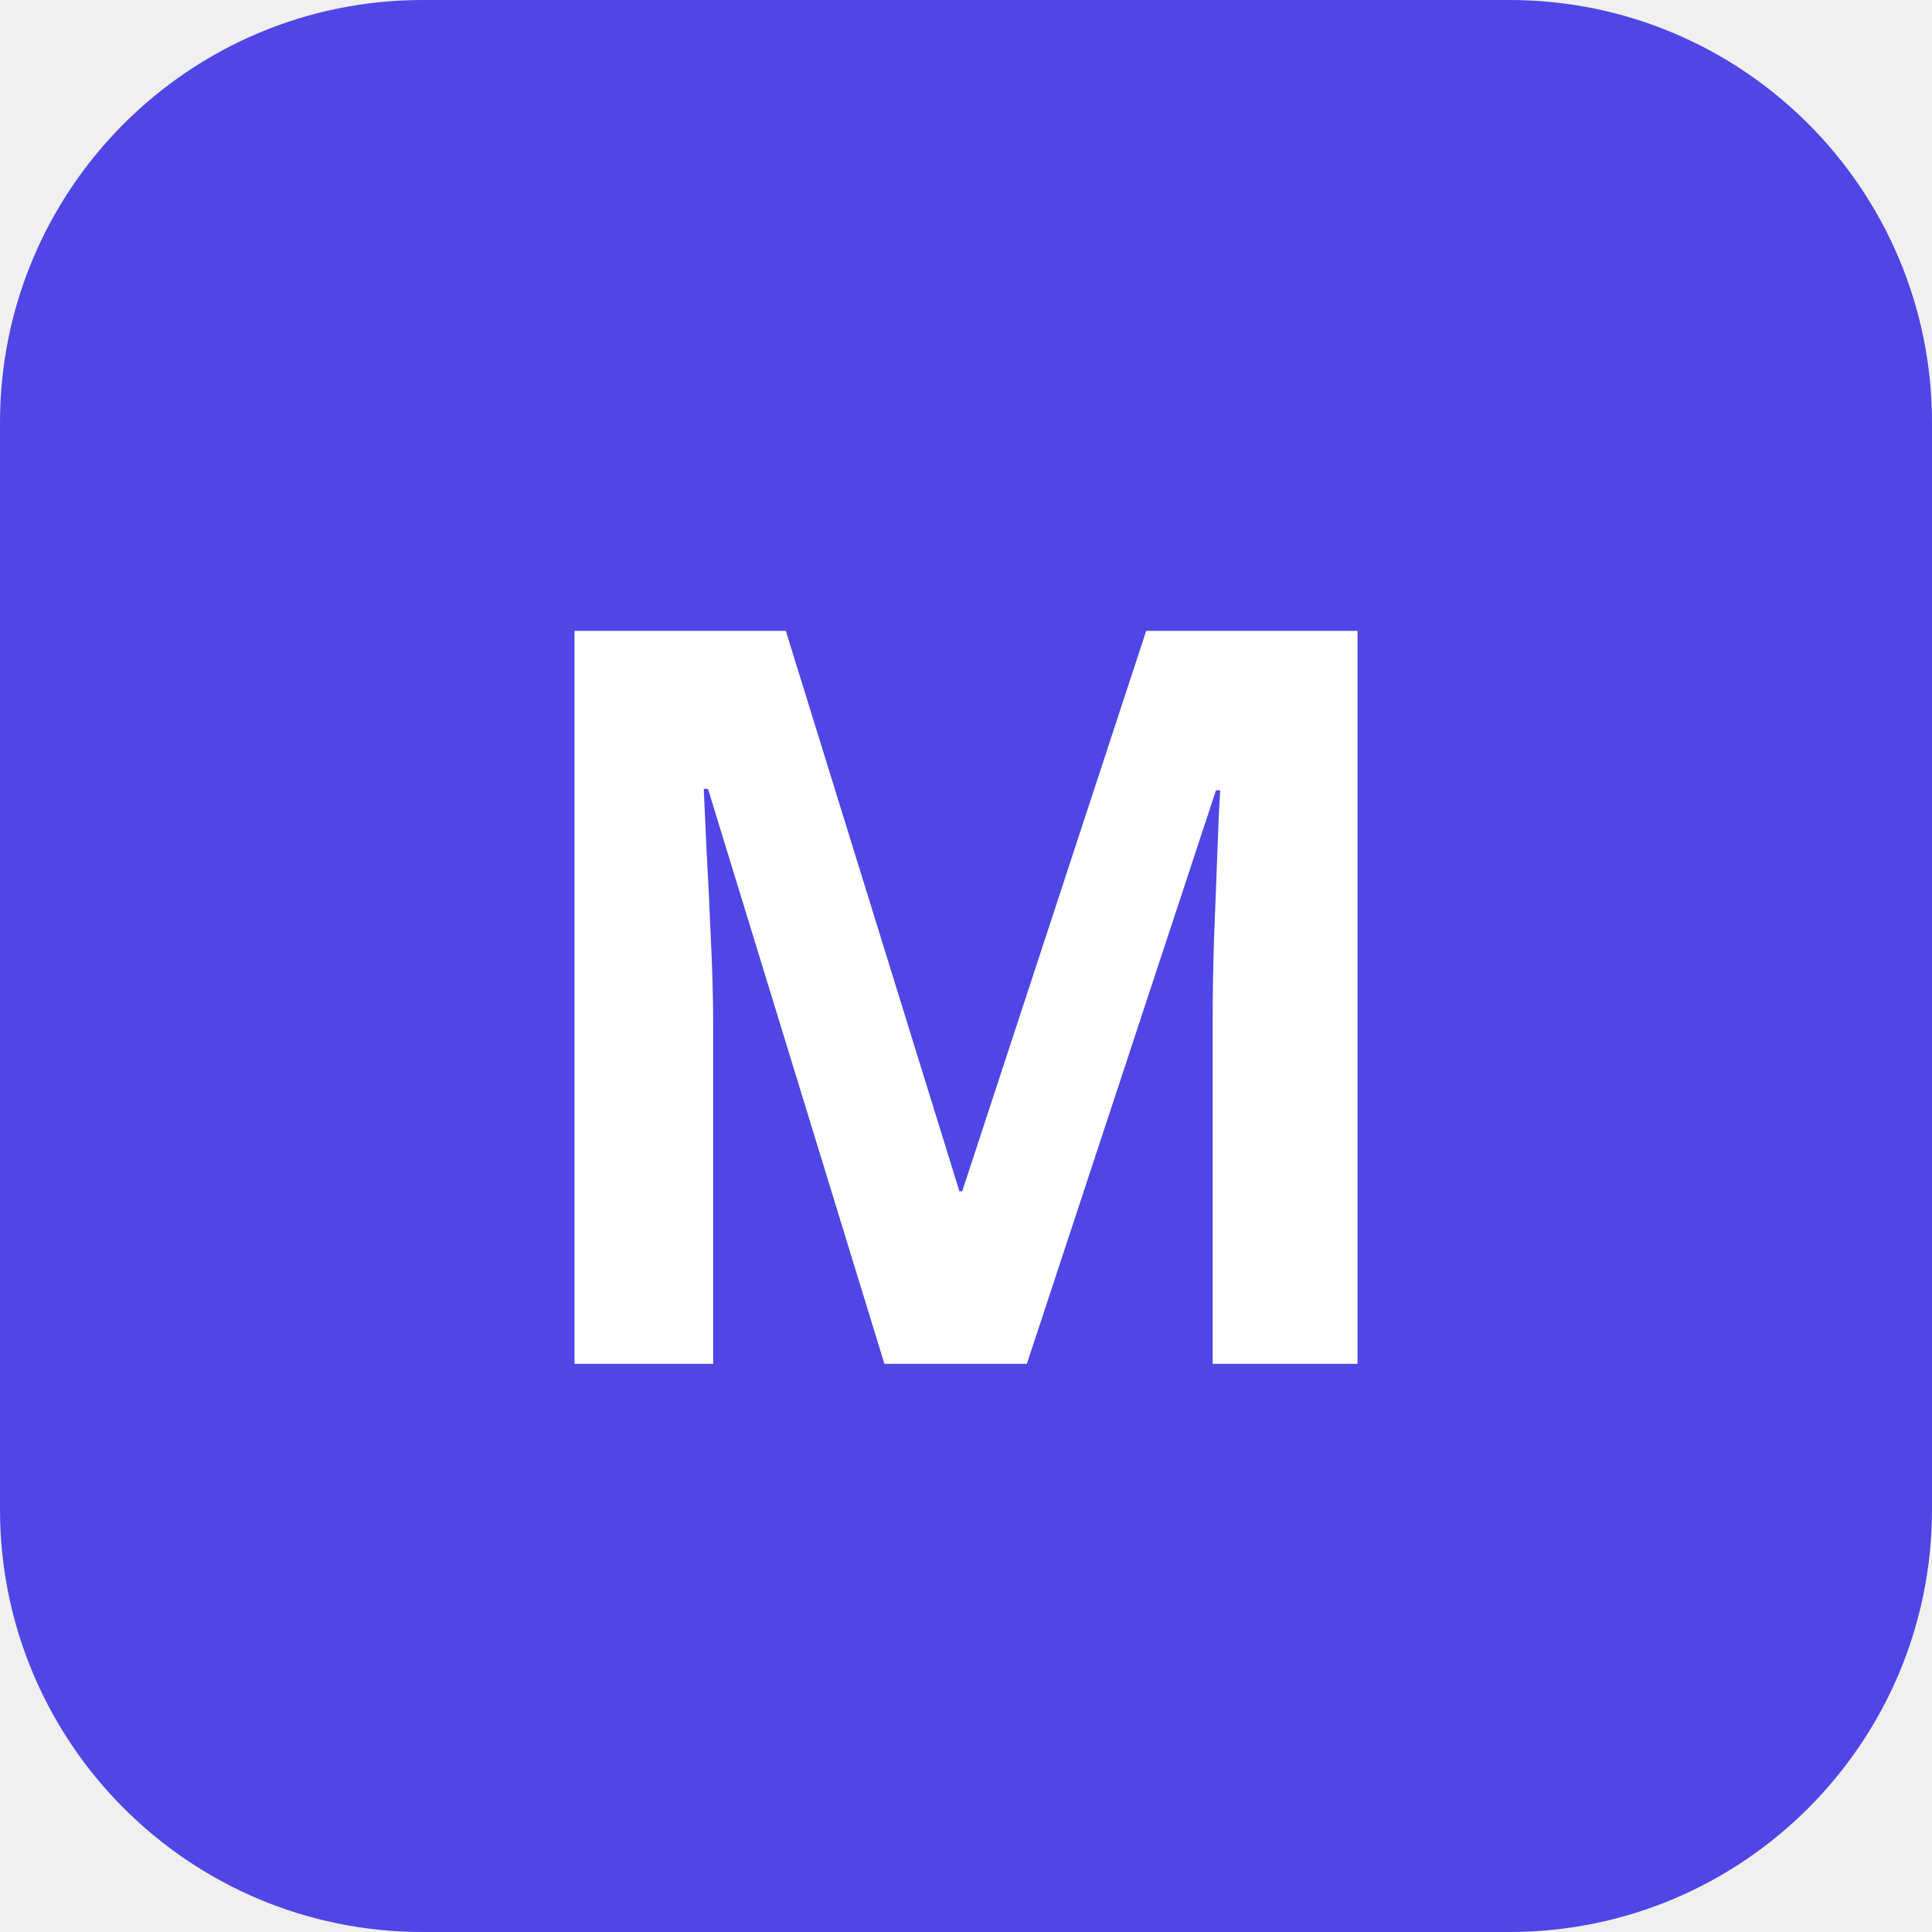
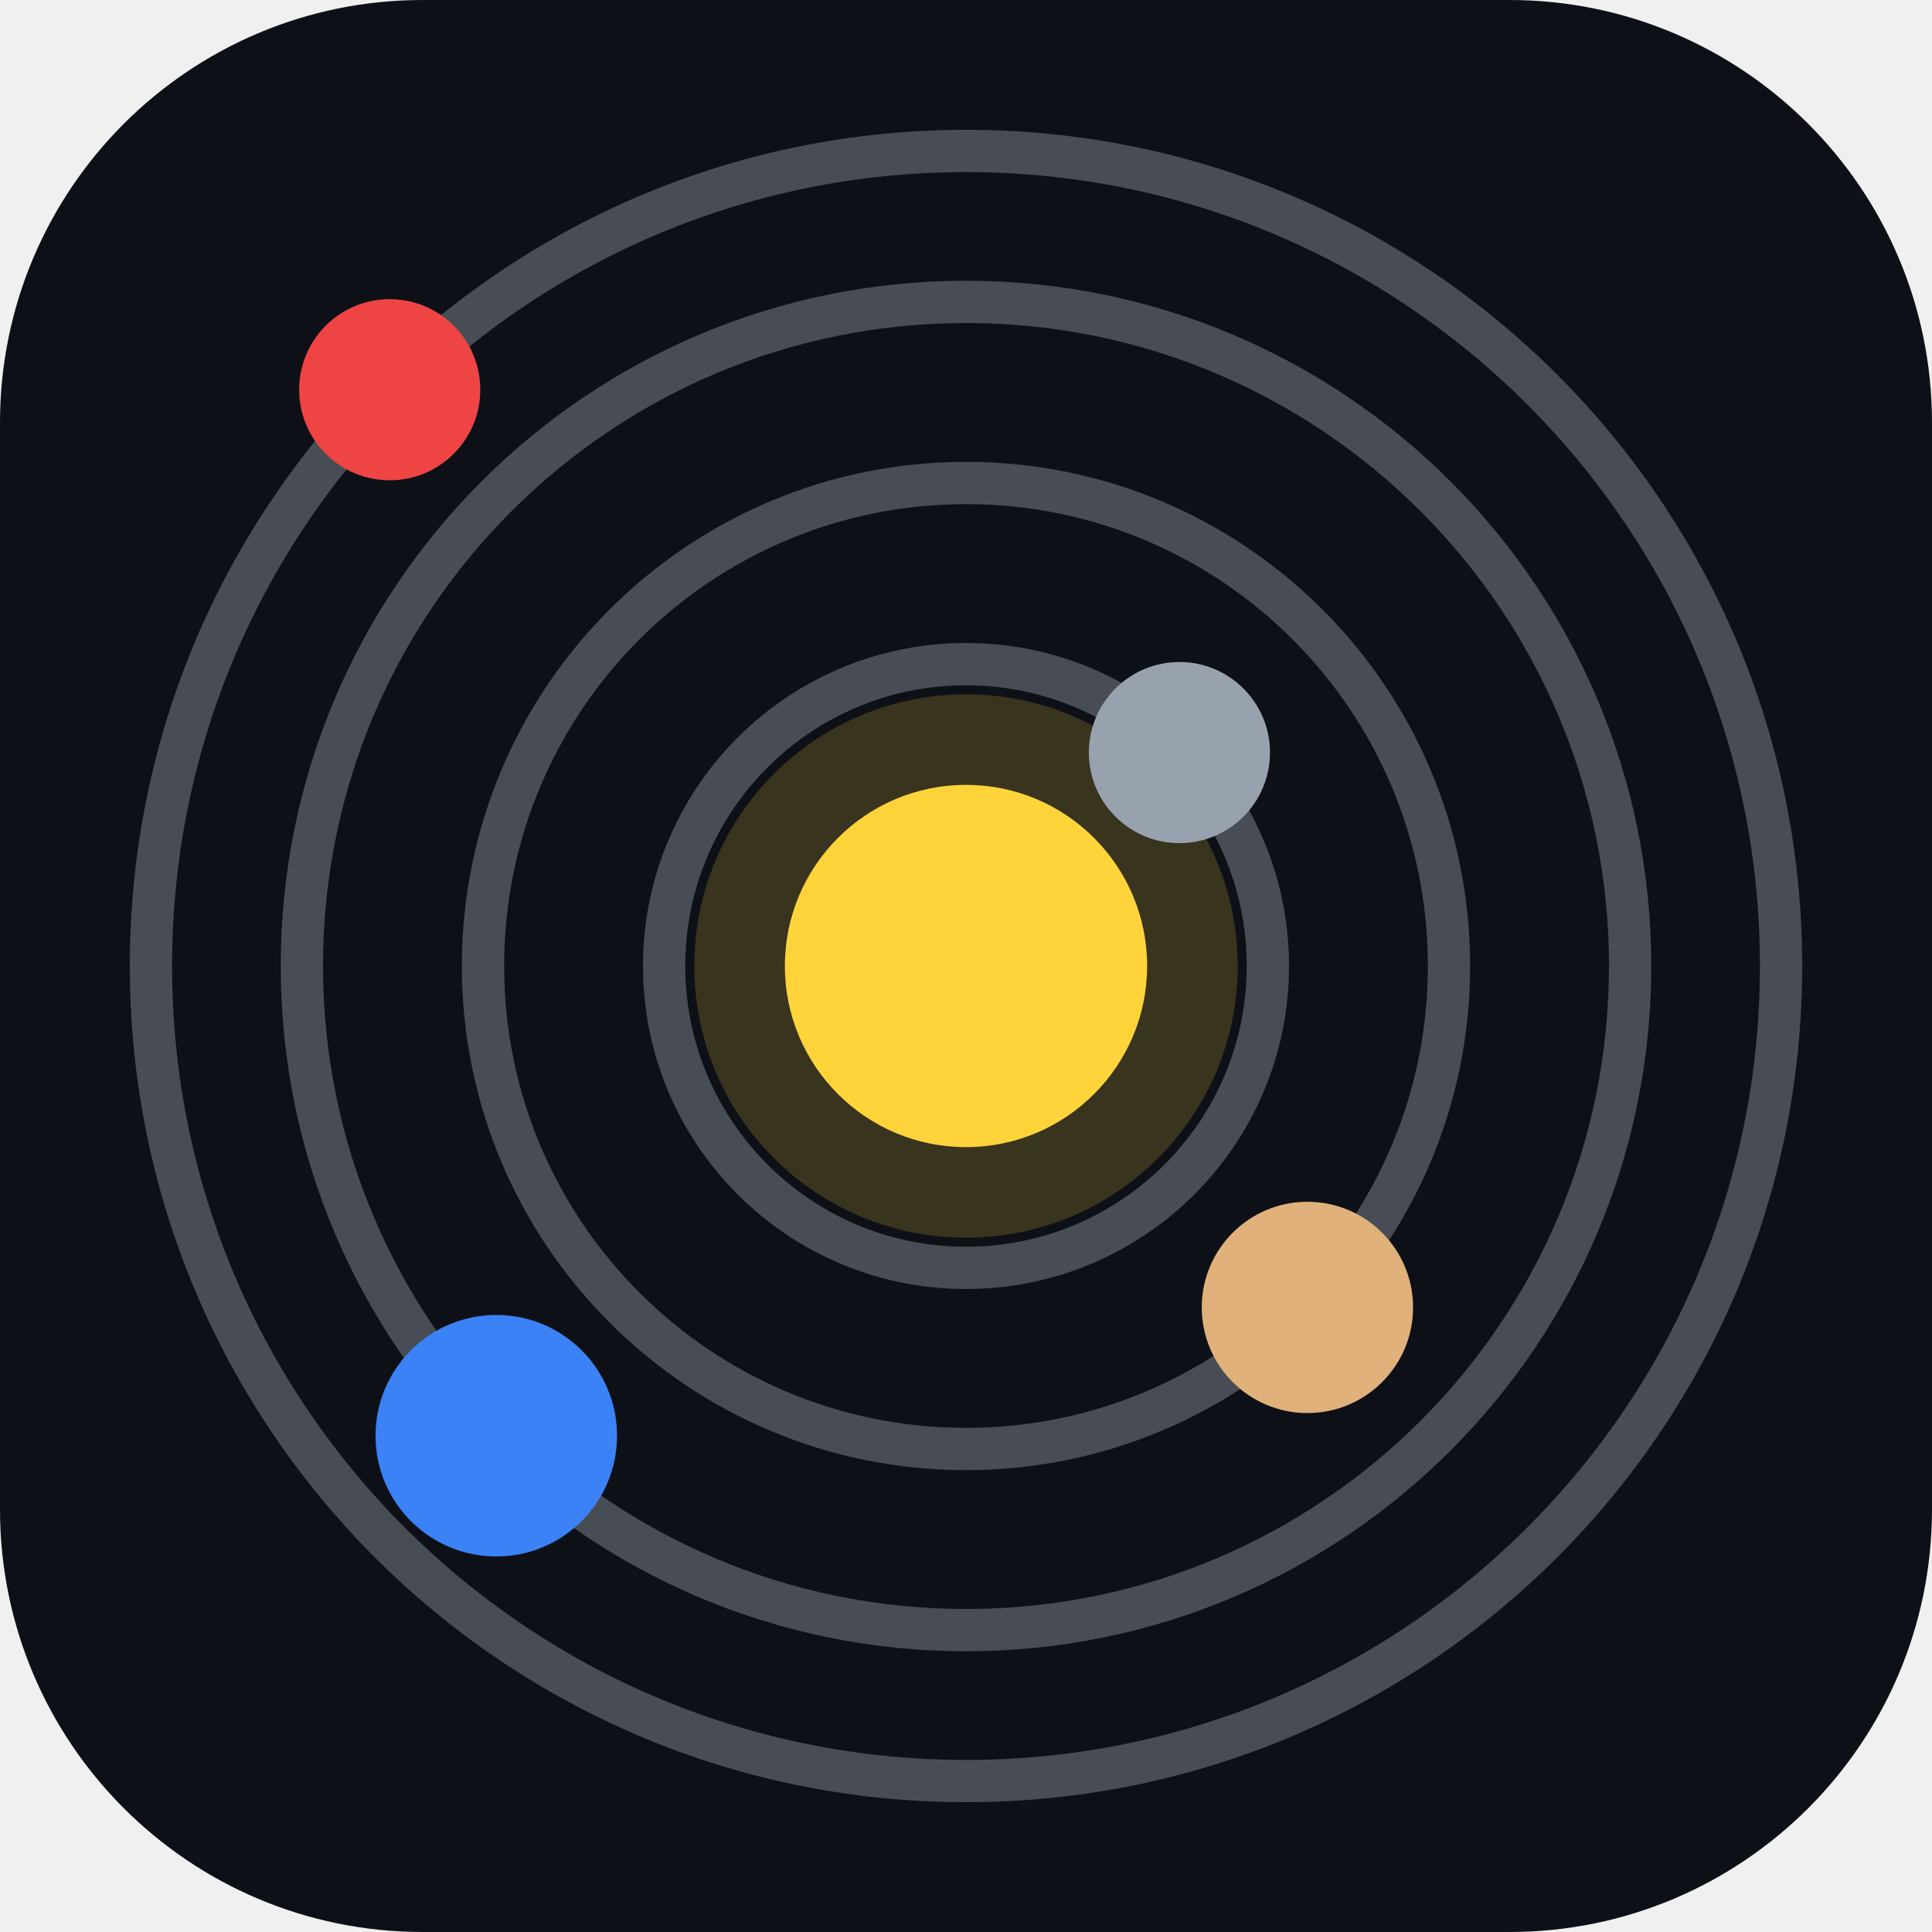
- <svg xmlns="http://www.w3.org/2000/svg" viewBox="0 0 64 64">
-   <rect width="64" height="64" rx="14" fill="#4f46e5" />
-   <text x="50%" y="52%" dy=".35em" text-anchor="middle" font-family="ui-sans-serif, system-ui, sans-serif" font-size="34" font-weight="700" fill="#ffffff">M</text>
+ <svg xmlns="http://www.w3.org/2000/svg" viewBox="0 0 64 64" role="img" aria-label="Solar system">
+   <rect width="64" height="64" rx="14" fill="#0d1117" />
+   <g fill="none" stroke="#9198a1" stroke-opacity=".45" stroke-width="1.4">
+     <circle cx="32" cy="32" r="10" />
+     <circle cx="32" cy="32" r="16" />
+     <circle cx="32" cy="32" r="22" />
+     <circle cx="32" cy="32" r="27" />
+   </g>
+   <circle cx="32" cy="32" r="9" fill="#ffd43b" opacity=".18" />
+   <circle cx="32" cy="32" r="6" fill="#ffd43b" />
+   <circle cx="39.07" cy="24.93" r="3" fill="#98a1ae" />
+   <circle cx="43.31" cy="43.31" r="3.5" fill="#e0b17a" />
+   <circle cx="16.44" cy="47.56" r="4" fill="#3b82f6" />
+   <circle cx="12.91" cy="12.91" r="3" fill="#ef4444" />
</svg>
